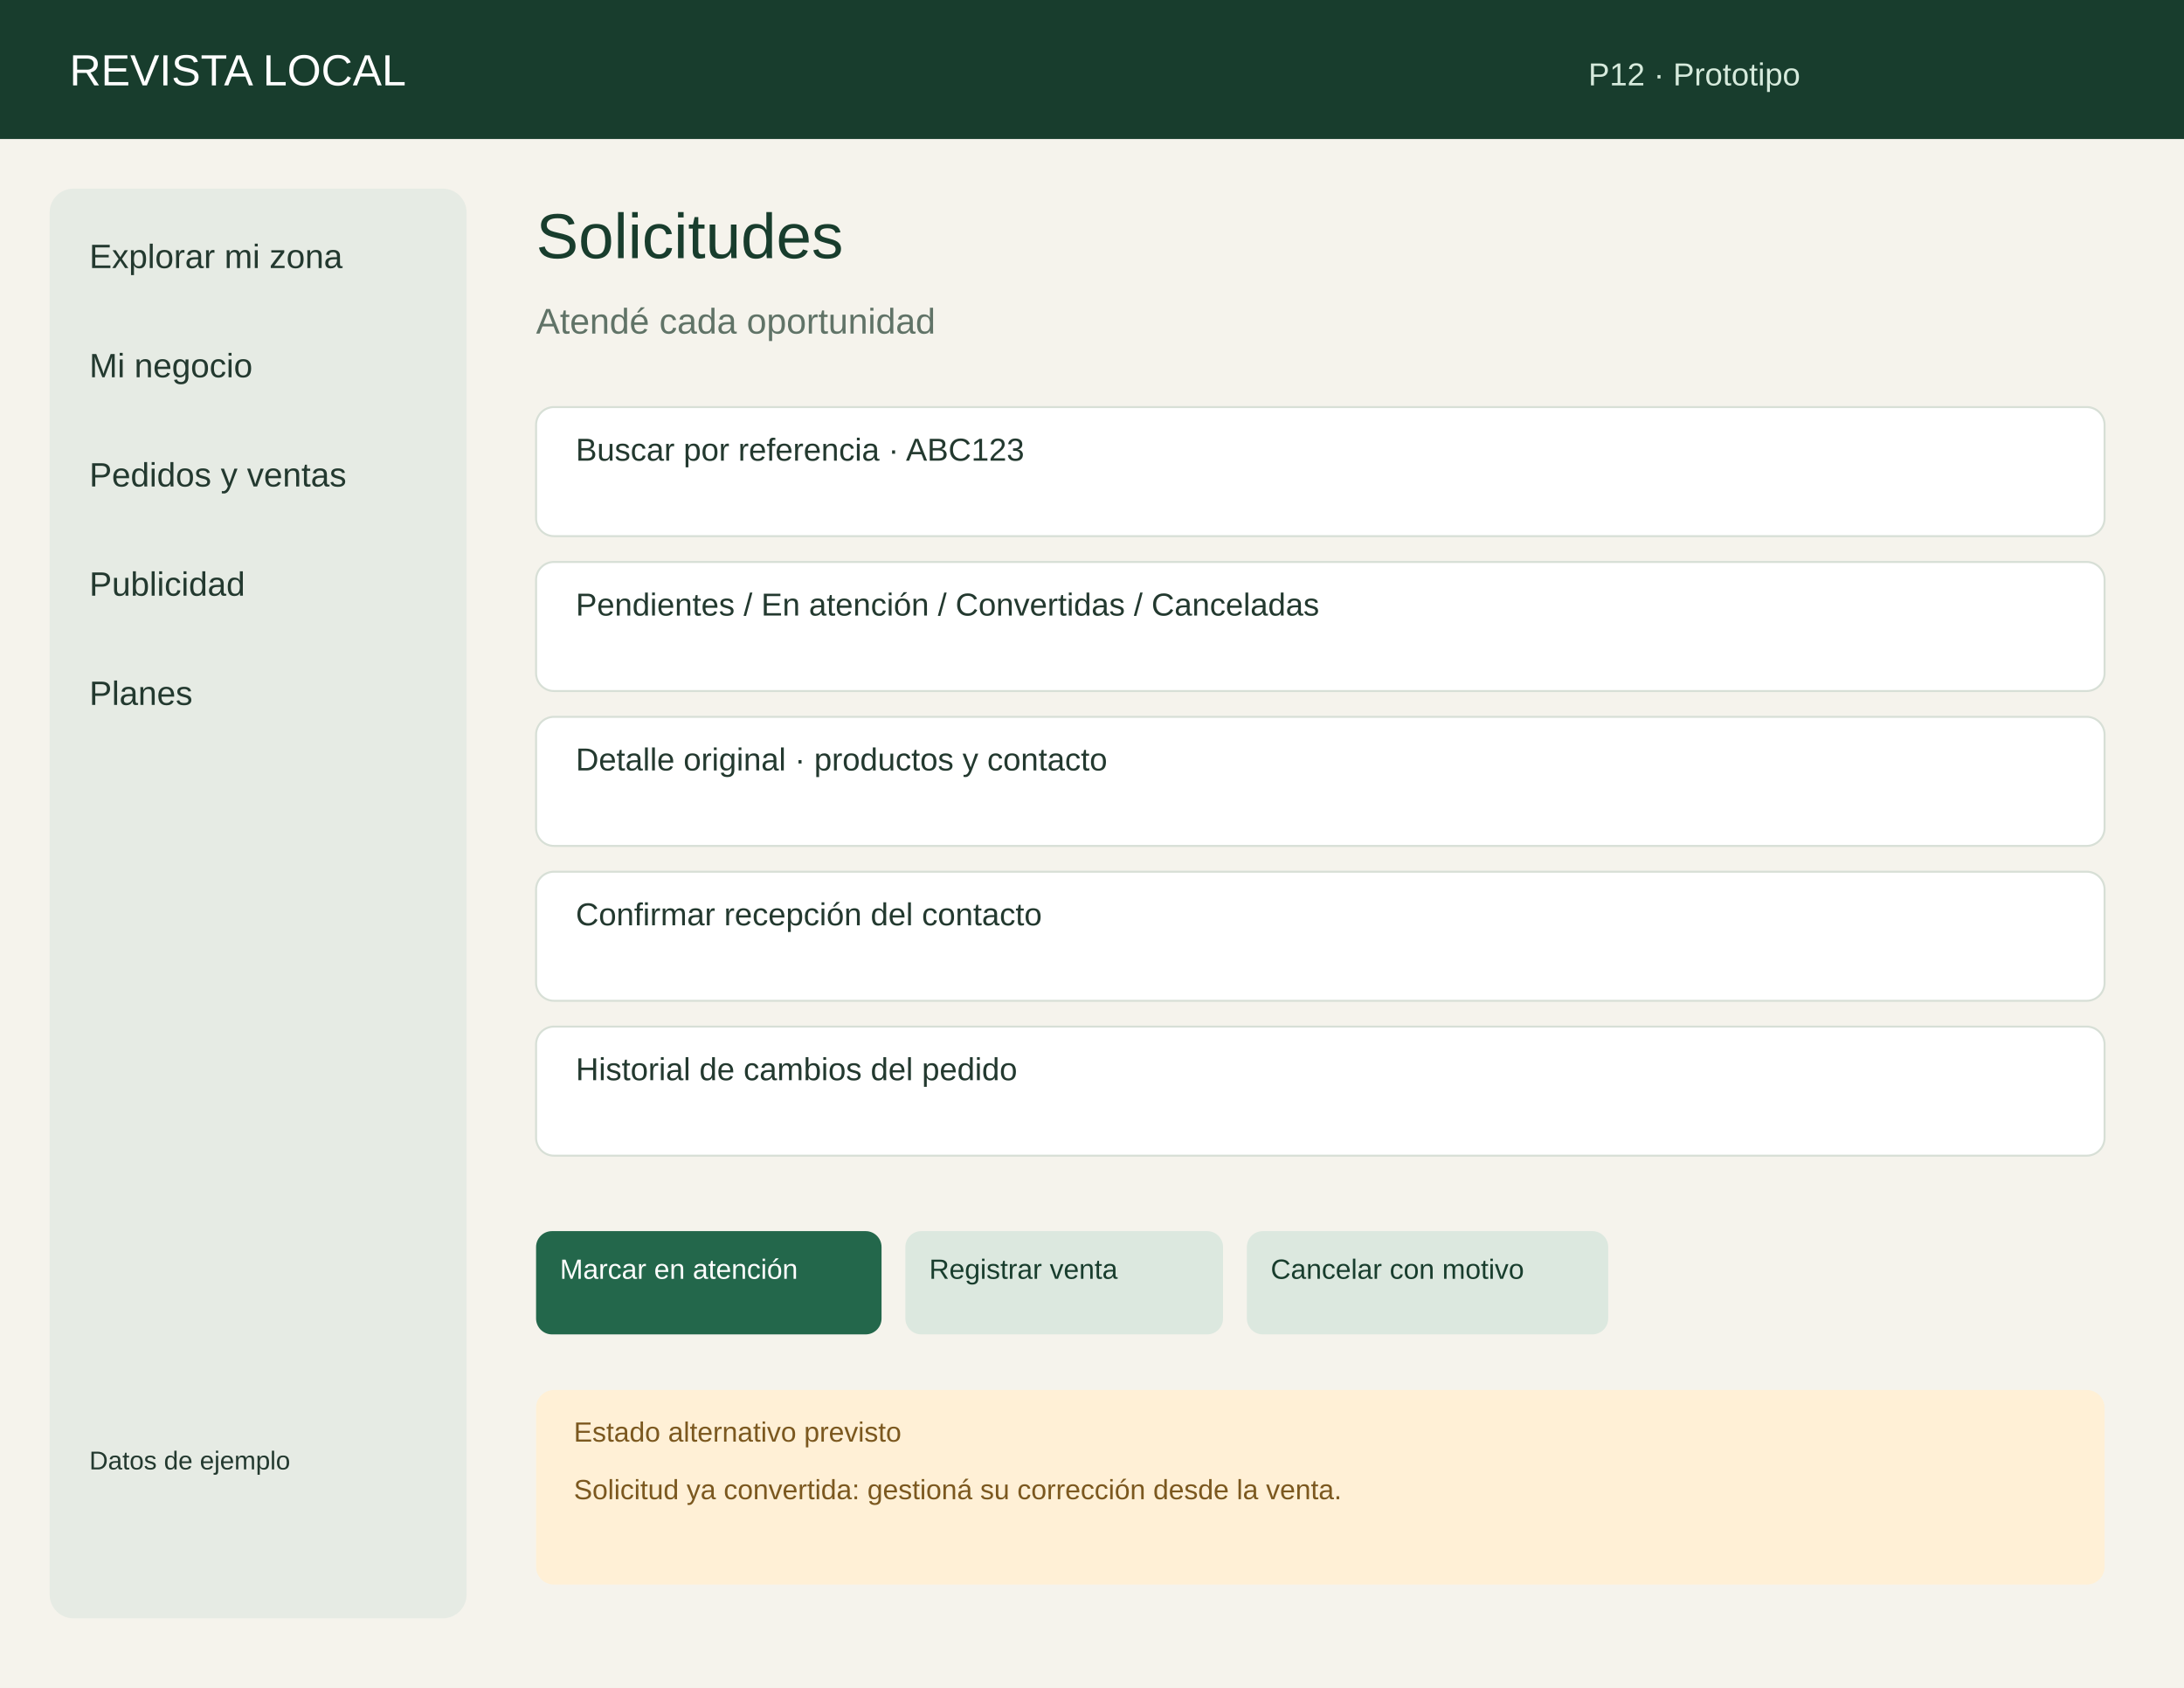
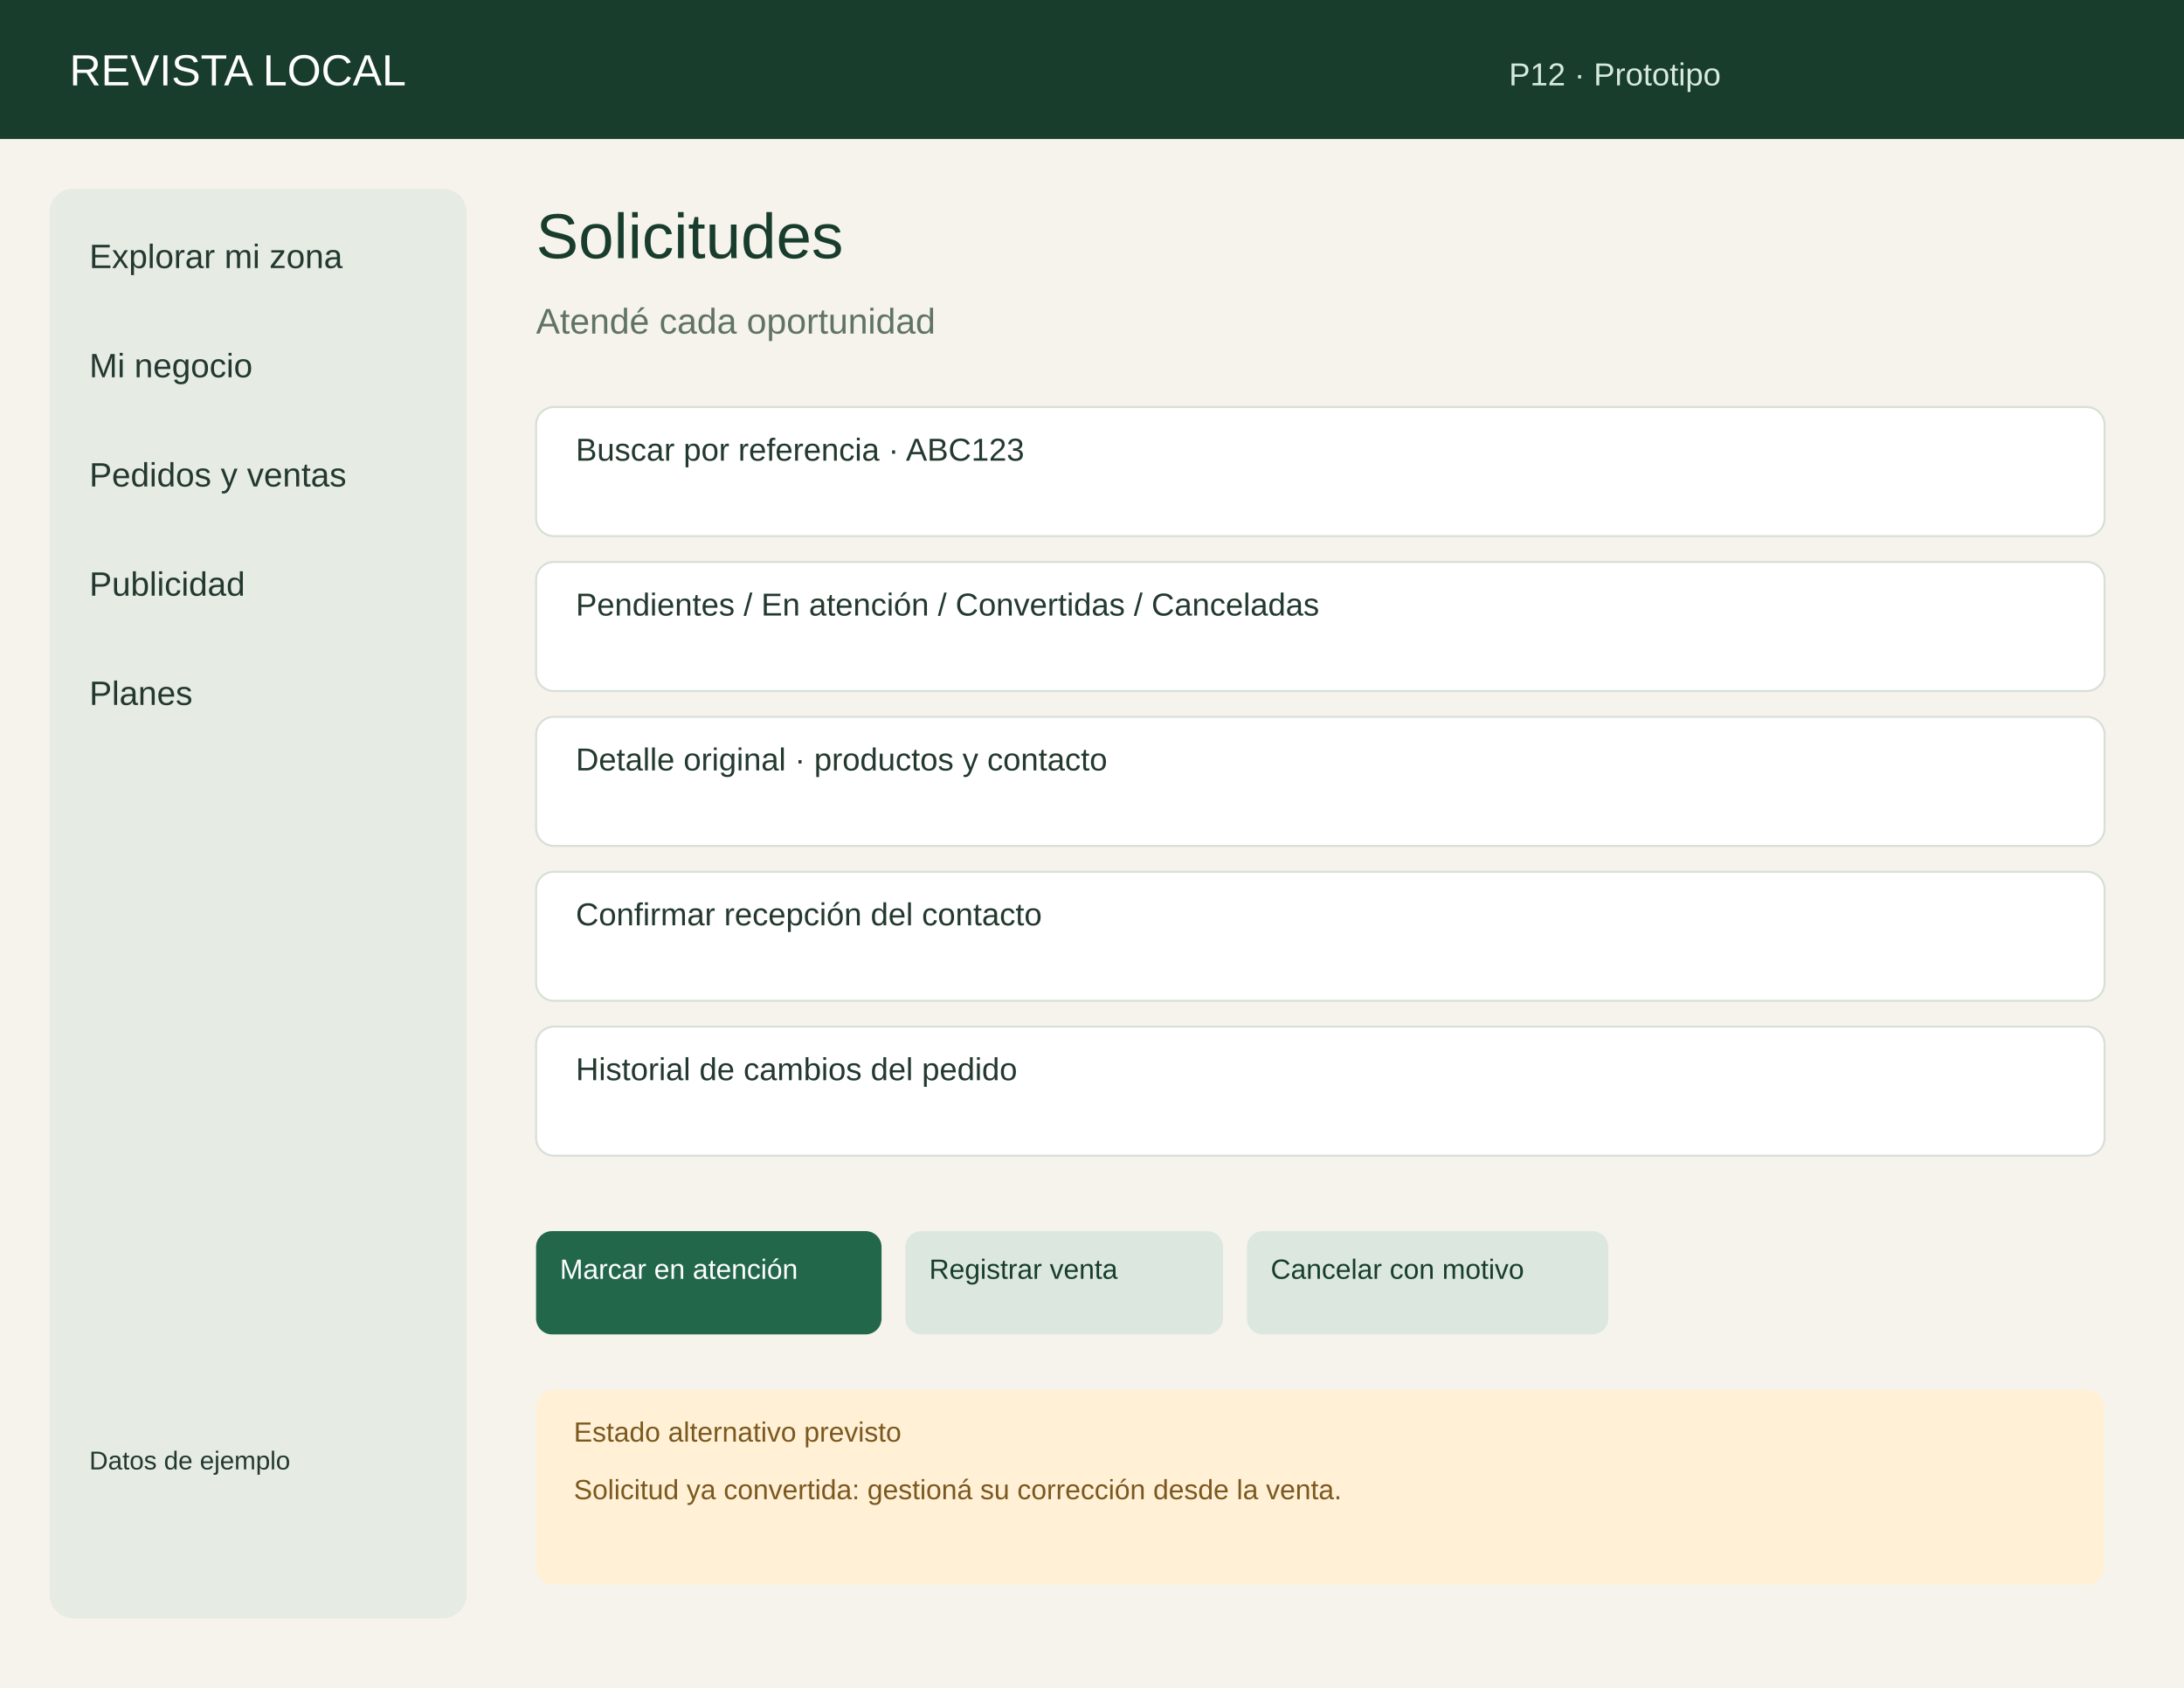
<svg xmlns="http://www.w3.org/2000/svg" width="1100" height="850" viewBox="0 0 1100 850">
  <rect width="1100" height="850" fill="#f5f3ec" />
  <rect x="0" y="0" width="1100" height="70" fill="#183d2d" />
  <text x="35" y="43" font-family="Arial" font-size="22" fill="#ffffff">
    <tspan x="35" dy="0">REVISTA LOCAL</tspan>
  </text>
-   <text x="800" y="43" font-family="Arial" font-size="16" fill="#d6eadc">
-     <tspan x="800" dy="0">P12 · Prototipo</tspan>
+   <text x="760" y="43" font-family="Arial" font-size="16" fill="#d6eadc">
+     <tspan x="760" dy="0">P12 · Prototipo</tspan>
  </text>
  <rect x="25" y="95" width="210" height="720" rx="12" fill="#e6ebe4" />
  <text x="45" y="135" font-family="Arial" font-size="17" fill="#23392f">
    <tspan x="45" dy="0">Explorar mi zona</tspan>
  </text>
  <text x="45" y="190" font-family="Arial" font-size="17" fill="#23392f">
    <tspan x="45" dy="0">Mi negocio</tspan>
  </text>
  <text x="45" y="245" font-family="Arial" font-size="17" fill="#23392f">
    <tspan x="45" dy="0">Pedidos y ventas</tspan>
  </text>
  <text x="45" y="300" font-family="Arial" font-size="17" fill="#23392f">
    <tspan x="45" dy="0">Publicidad</tspan>
  </text>
  <text x="45" y="355" font-family="Arial" font-size="17" fill="#23392f">
    <tspan x="45" dy="0">Planes</tspan>
  </text>
  <text x="45" y="740" font-family="Arial" font-size="13" fill="#23392f">
    <tspan x="45" dy="0">Datos de ejemplo</tspan>
  </text>
  <text x="270" y="130" font-family="Arial" font-size="32" fill="#183d2d">
    <tspan x="270" dy="0">Solicitudes</tspan>
  </text>
  <text x="270" y="168" font-family="Arial" font-size="18" fill="#607367">
    <tspan x="270" dy="0">Atendé cada oportunidad</tspan>
  </text>
  <rect x="270" y="205" width="790" height="65" rx="9" fill="white" stroke="#d7dfd6" />
  <text x="290" y="232" font-family="Arial" font-size="16" fill="#23392f">
    <tspan x="290" dy="0">Buscar por referencia · ABC123</tspan>
  </text>
  <rect x="270" y="283" width="790" height="65" rx="9" fill="white" stroke="#d7dfd6" />
  <text x="290" y="310" font-family="Arial" font-size="16" fill="#23392f">
    <tspan x="290" dy="0">Pendientes / En atención / Convertidas / Canceladas</tspan>
  </text>
  <rect x="270" y="361" width="790" height="65" rx="9" fill="white" stroke="#d7dfd6" />
  <text x="290" y="388" font-family="Arial" font-size="16" fill="#23392f">
    <tspan x="290" dy="0">Detalle original · productos y contacto</tspan>
  </text>
  <rect x="270" y="439" width="790" height="65" rx="9" fill="white" stroke="#d7dfd6" />
  <text x="290" y="466" font-family="Arial" font-size="16" fill="#23392f">
    <tspan x="290" dy="0">Confirmar recepción del contacto</tspan>
  </text>
  <rect x="270" y="517" width="790" height="65" rx="9" fill="white" stroke="#d7dfd6" />
  <text x="290" y="544" font-family="Arial" font-size="16" fill="#23392f">
    <tspan x="290" dy="0">Historial de cambios del pedido</tspan>
  </text>
  <a href="index.html#P12">
    <rect x="270" y="620" width="174" height="52" rx="8" fill="#23674b" />
    <text x="282" y="644" font-family="Arial" font-size="14" fill="white">
      <tspan x="282" dy="0">Marcar en atención</tspan>
    </text>
  </a>
  <a href="index.html#P13">
    <rect x="456" y="620" width="160" height="52" rx="8" fill="#dce8df" />
    <text x="468" y="644" font-family="Arial" font-size="14" fill="#183d2d">
      <tspan x="468" dy="0">Registrar venta</tspan>
    </text>
  </a>
  <a href="index.html#P12">
    <rect x="628" y="620" width="182" height="52" rx="8" fill="#dce8df" />
    <text x="640" y="644" font-family="Arial" font-size="14" fill="#183d2d">
      <tspan x="640" dy="0">Cancelar con motivo</tspan>
    </text>
  </a>
  <rect x="270" y="700" width="790" height="98" rx="9" fill="#fff0d6" />
  <text x="289" y="726" font-family="Arial" font-size="14" fill="#7b581f">
    <tspan x="289" dy="0">Estado alternativo previsto</tspan>
  </text>
  <text x="289" y="755" font-family="Arial" font-size="14" fill="#7b581f">
    <tspan x="289" dy="0">Solicitud ya convertida: gestioná su corrección desde la venta.</tspan>
  </text>
</svg>
